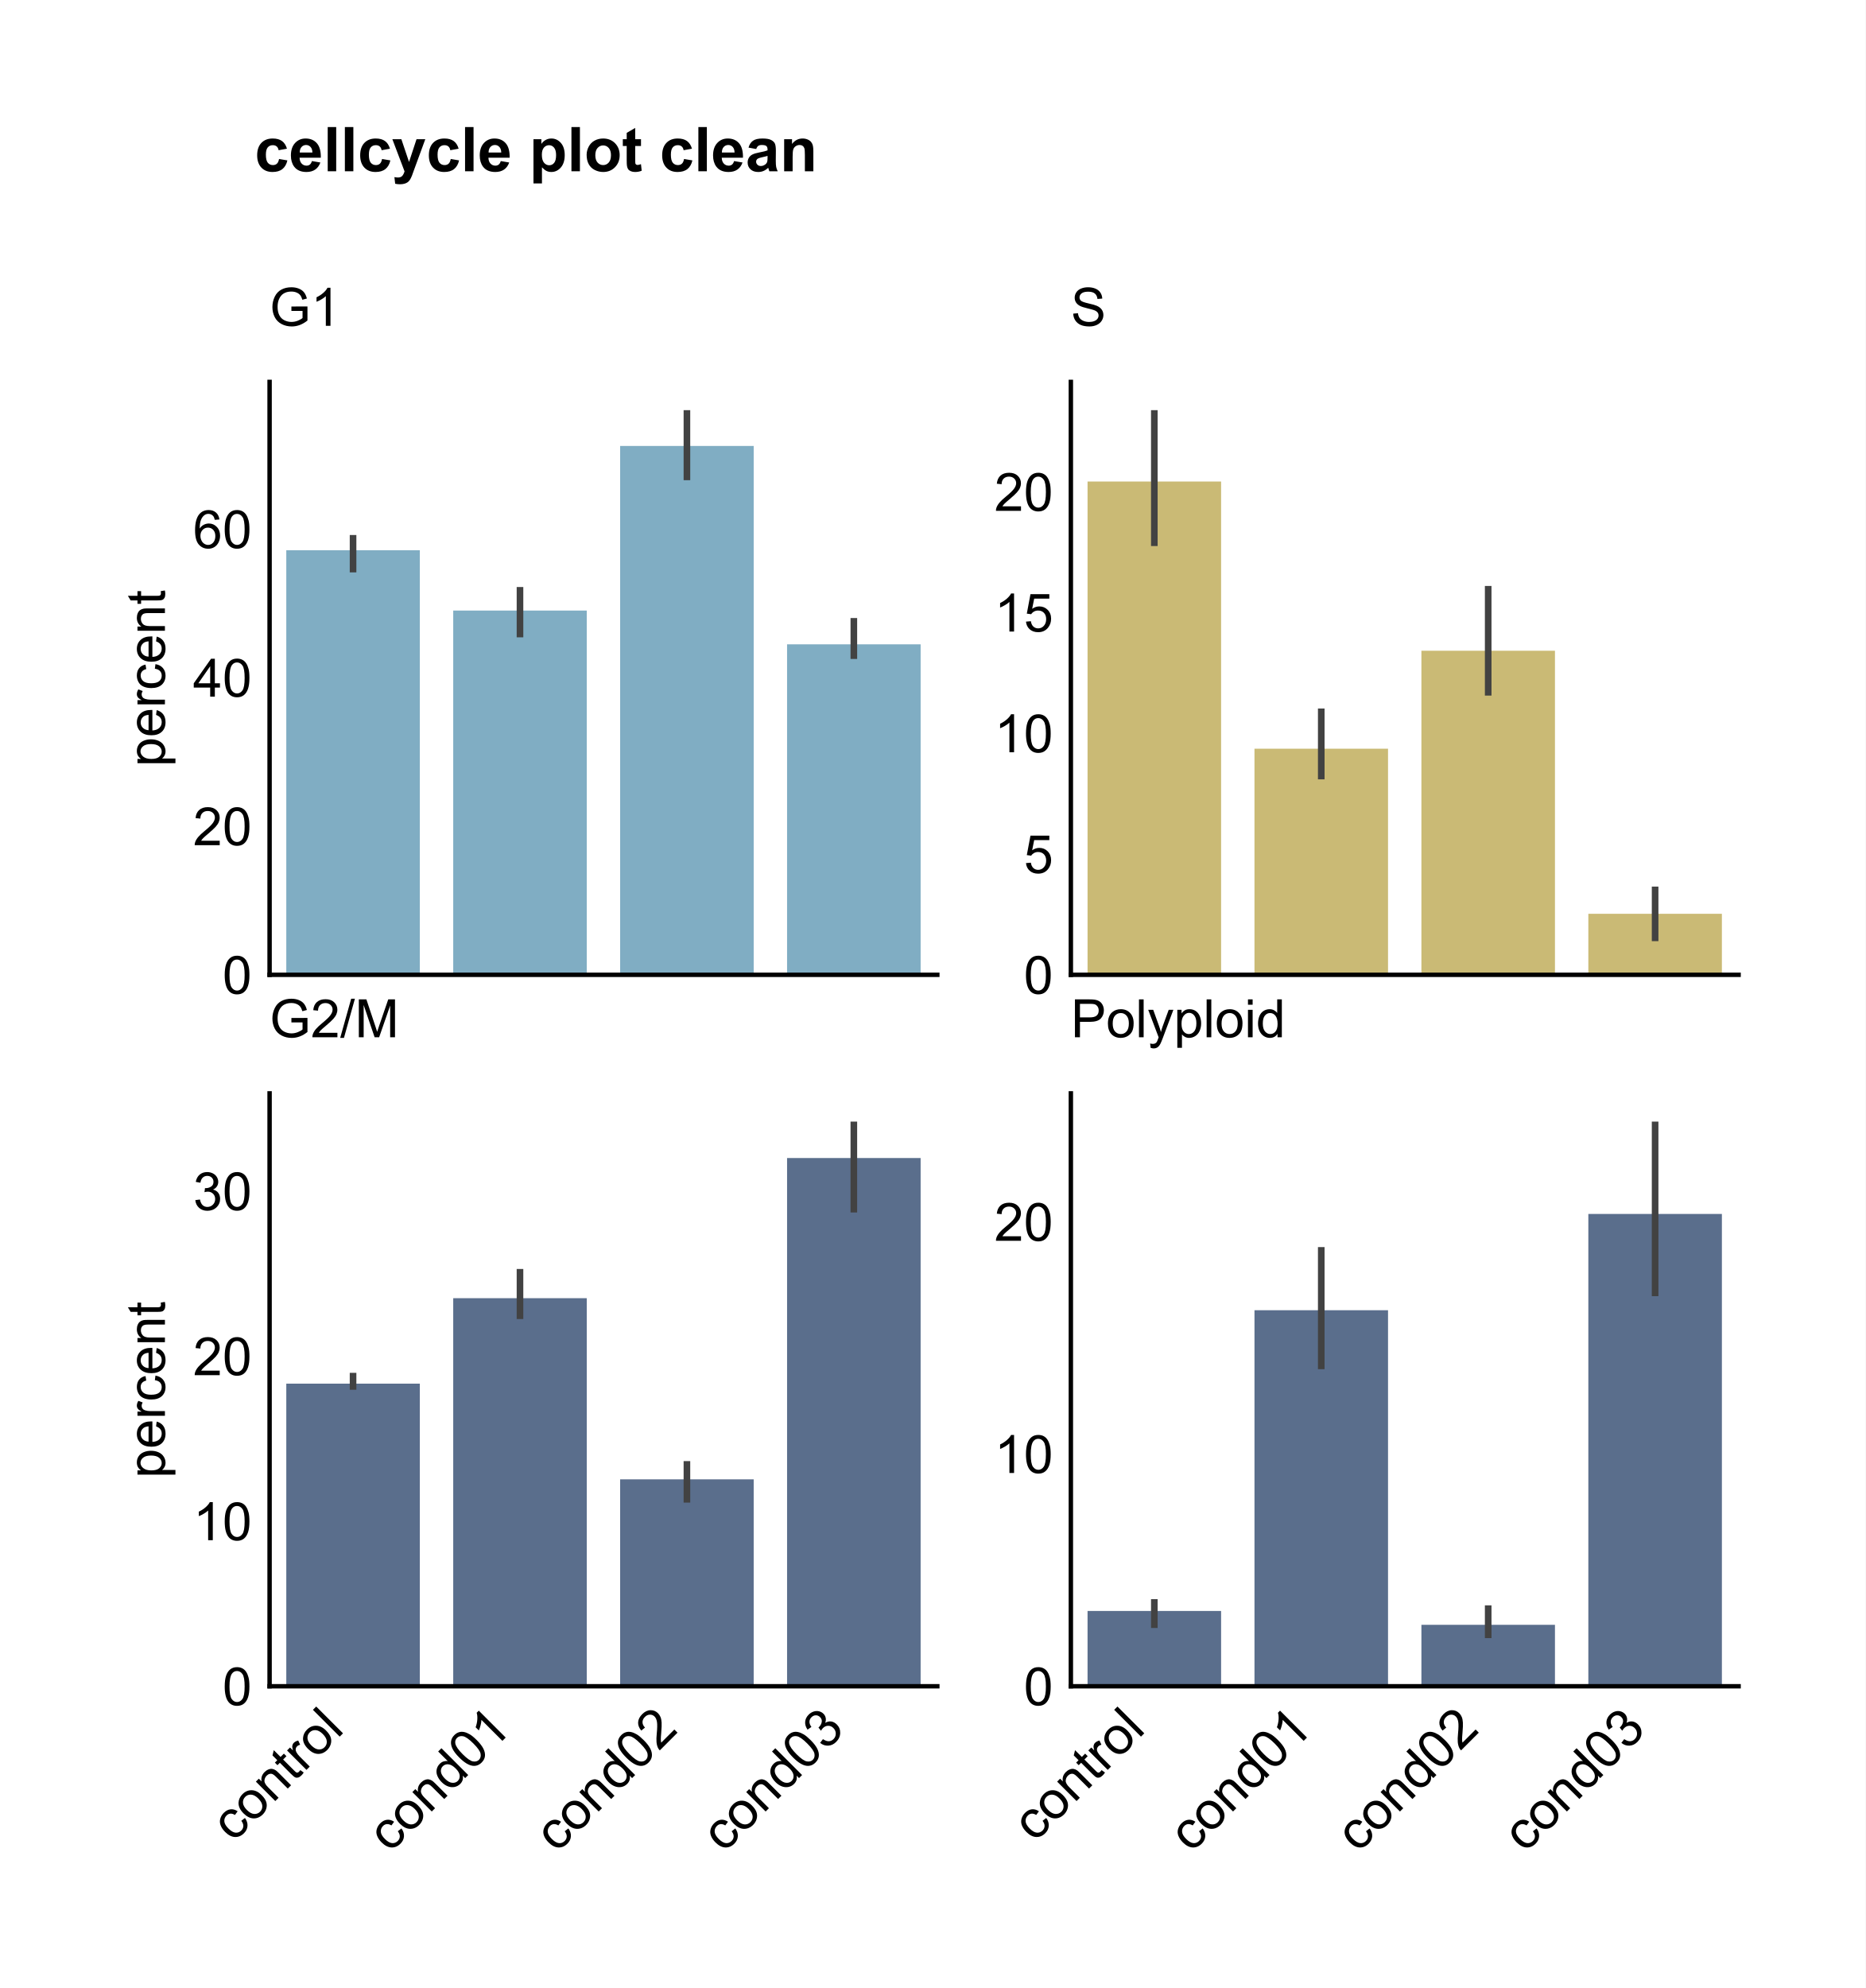
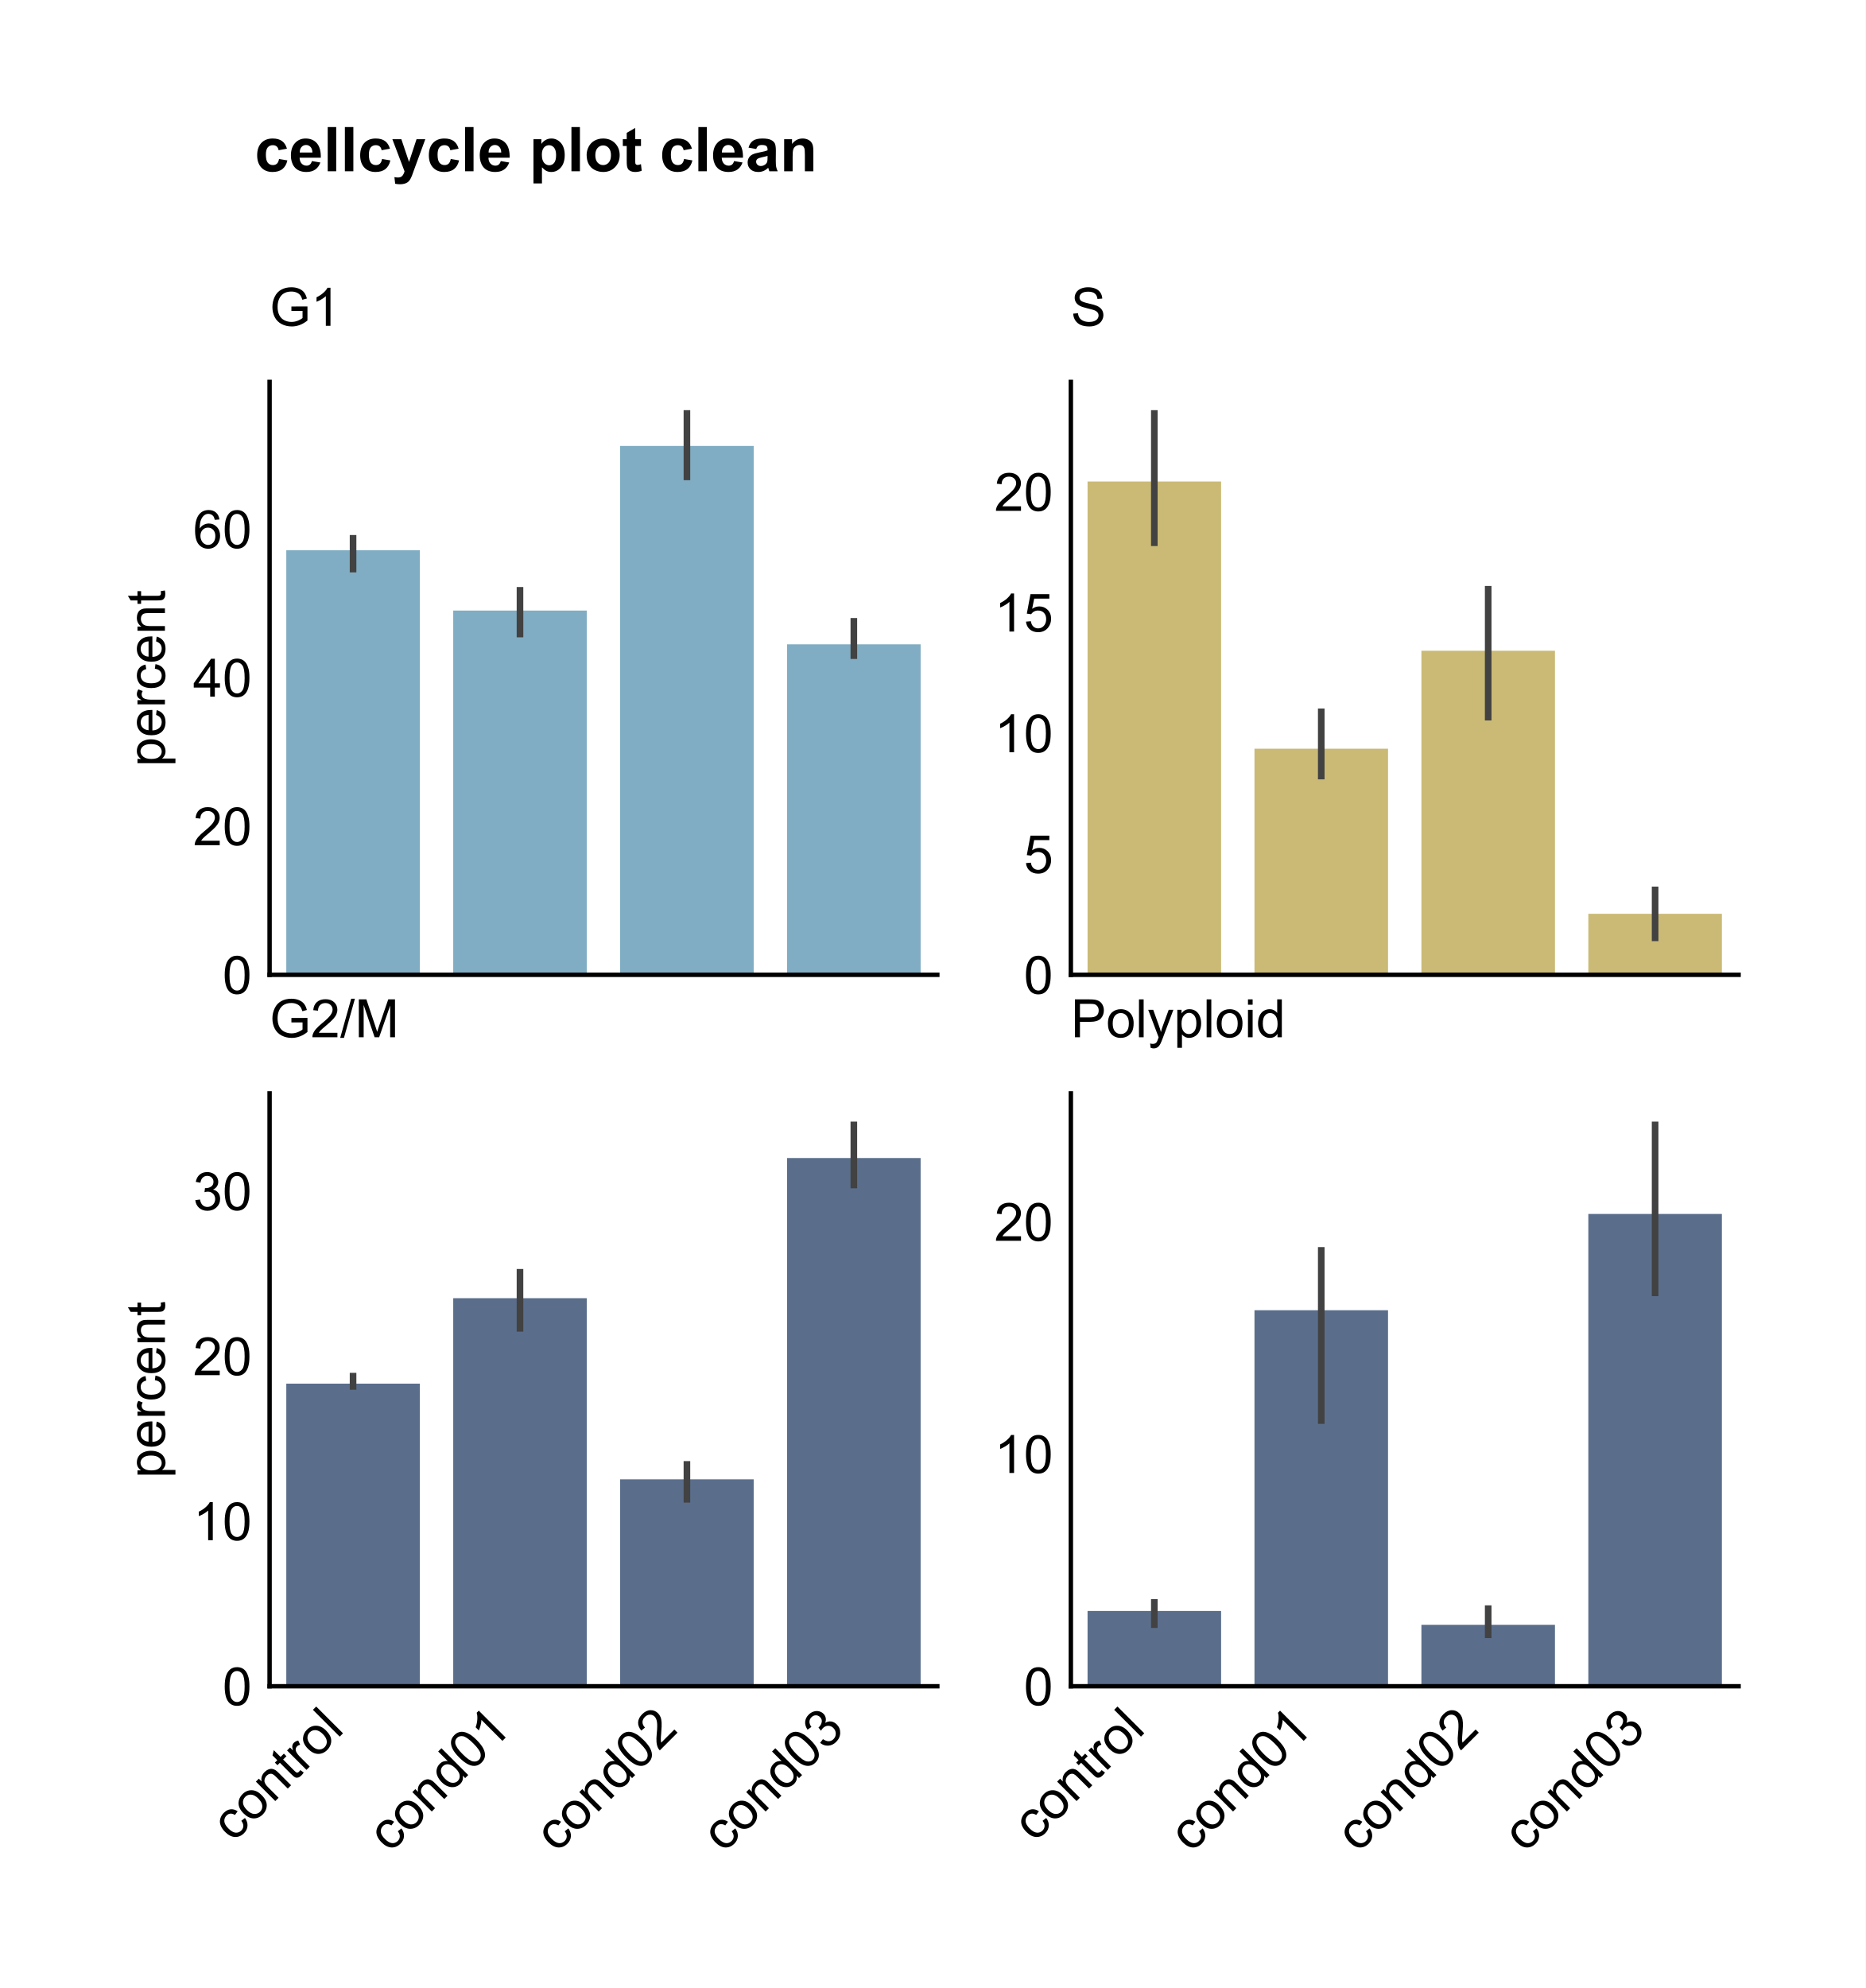
<svg xmlns="http://www.w3.org/2000/svg" xmlns:xlink="http://www.w3.org/1999/xlink" width="211.482pt" height="225.315pt" viewBox="0 0 211.482 225.315" version="1.1">
  <defs>
    <style type="text/css">*{stroke-linejoin: round; stroke-linecap: butt}</style>
  </defs>
  <g id="figure_1">
    <g id="patch_1">
      <path d="M 0 225.315 L 211.482 225.315 L 211.482 -0 L 0 -0 z " style="fill: #ffffff" />
    </g>
    <g id="axes_1">
      <g id="patch_2">
        <path d="M 30.56 110.482 L 106.252 110.482 L 106.252 43.286 L 30.56 43.286 z " style="fill: #ffffff" />
      </g>
      <g id="patch_3">
-         <path d="M 32.453 110.482 L 47.591 110.482 L 47.591 62.364 L 32.453 62.364 z " clip-path="url(#pd10a8198dc)" style="fill: #80adc3" />
+         <path d="M 32.453 110.482 L 47.591 110.482 L 47.591 62.364 L 32.453 62.364 z " clip-path="url(#p50d776d575)" style="fill: #80adc3" />
      </g>
      <g id="patch_4">
-         <path d="M 51.376 110.482 L 66.514 110.482 L 66.514 69.199 L 51.376 69.199 z " clip-path="url(#pd10a8198dc)" style="fill: #80adc3" />
+         <path d="M 51.376 110.482 L 66.514 110.482 L 66.514 69.199 L 51.376 69.199 z " clip-path="url(#p50d776d575)" style="fill: #80adc3" />
      </g>
      <g id="patch_5">
-         <path d="M 70.298 110.482 L 85.437 110.482 L 85.437 50.541 L 70.298 50.541 z " clip-path="url(#pd10a8198dc)" style="fill: #80adc3" />
+         <path d="M 70.298 110.482 L 85.437 110.482 L 85.437 50.541 L 70.298 50.541 z " clip-path="url(#p50d776d575)" style="fill: #80adc3" />
      </g>
      <g id="patch_6">
-         <path d="M 89.221 110.482 L 104.36 110.482 L 104.36 73.026 L 89.221 73.026 z " clip-path="url(#pd10a8198dc)" style="fill: #80adc3" />
+         <path d="M 89.221 110.482 L 104.36 110.482 L 104.36 73.026 L 89.221 73.026 z " clip-path="url(#p50d776d575)" style="fill: #80adc3" />
      </g>
      <g id="matplotlib.axis_1">
        <g id="xtick_1">
          <g id="line2d_1" />
        </g>
        <g id="xtick_2">
          <g id="line2d_2" />
        </g>
        <g id="xtick_3">
          <g id="line2d_3" />
        </g>
        <g id="xtick_4">
          <g id="line2d_4" />
        </g>
      </g>
      <g id="matplotlib.axis_2">
        <g id="ytick_1">
          <g id="line2d_5" />
          <g id="text_1">
            <g transform="translate(25.22375 112.6294) scale(0.06 -0.06)">
              <defs>
                <path id="ArialMT-30" d="M 266 2259 Q 266 3072 433 3567 Q 600 4063 929 4331 Q 1259 4600 1759 4600 Q 2128 4600 2406 4451 Q 2684 4303 2865 4023 Q 3047 3744 3150 3342 Q 3253 2941 3253 2259 Q 3253 1453 3087 958 Q 2922 463 2592 192 Q 2263 -78 1759 -78 Q 1097 -78 719 397 Q 266 969 266 2259 z M 844 2259 Q 844 1131 1108 757 Q 1372 384 1759 384 Q 2147 384 2411 759 Q 2675 1134 2675 2259 Q 2675 3391 2411 3762 Q 2147 4134 1753 4134 Q 1366 4134 1134 3806 Q 844 3388 844 2259 z " transform="scale(0.015625)" />
              </defs>
              <use xlink:href="#ArialMT-30" />
            </g>
          </g>
        </g>
        <g id="ytick_2">
          <g id="line2d_6" />
          <g id="text_2">
            <g transform="translate(21.88719 95.79266) scale(0.06 -0.06)">
              <defs>
                <path id="ArialMT-32" d="M 3222 541 L 3222 0 L 194 0 Q 188 203 259 391 Q 375 700 629 1000 Q 884 1300 1366 1694 Q 2113 2306 2375 2664 Q 2638 3022 2638 3341 Q 2638 3675 2398 3904 Q 2159 4134 1775 4134 Q 1369 4134 1125 3890 Q 881 3647 878 3216 L 300 3275 Q 359 3922 746 4261 Q 1134 4600 1788 4600 Q 2447 4600 2831 4234 Q 3216 3869 3216 3328 Q 3216 3053 3103 2787 Q 2991 2522 2730 2228 Q 2469 1934 1863 1422 Q 1356 997 1212 845 Q 1069 694 975 541 L 3222 541 z " transform="scale(0.015625)" />
              </defs>
              <use xlink:href="#ArialMT-32" />
              <use xlink:href="#ArialMT-30" transform="translate(55.61523 0)" />
            </g>
          </g>
        </g>
        <g id="ytick_3">
          <g id="line2d_7" />
          <g id="text_3">
            <g transform="translate(21.88719 78.95594) scale(0.06 -0.06)">
              <defs>
                <path id="ArialMT-34" d="M 2069 0 L 2069 1097 L 81 1097 L 81 1613 L 2172 4581 L 2631 4581 L 2631 1613 L 3250 1613 L 3250 1097 L 2631 1097 L 2631 0 L 2069 0 z M 2069 1613 L 2069 3678 L 634 1613 L 2069 1613 z " transform="scale(0.015625)" />
              </defs>
              <use xlink:href="#ArialMT-34" />
              <use xlink:href="#ArialMT-30" transform="translate(55.61523 0)" />
            </g>
          </g>
        </g>
        <g id="ytick_4">
          <g id="line2d_8" />
          <g id="text_4">
            <g transform="translate(21.88719 62.11923) scale(0.06 -0.06)">
              <defs>
                <path id="ArialMT-36" d="M 3184 3459 L 2625 3416 Q 2550 3747 2413 3897 Q 2184 4138 1850 4138 Q 1581 4138 1378 3988 Q 1113 3794 959 3422 Q 806 3050 800 2363 Q 1003 2672 1297 2822 Q 1591 2972 1913 2972 Q 2475 2972 2870 2558 Q 3266 2144 3266 1488 Q 3266 1056 3080 686 Q 2894 316 2569 119 Q 2244 -78 1831 -78 Q 1128 -78 684 439 Q 241 956 241 2144 Q 241 3472 731 4075 Q 1159 4600 1884 4600 Q 2425 4600 2770 4297 Q 3116 3994 3184 3459 z M 888 1484 Q 888 1194 1011 928 Q 1134 663 1356 523 Q 1578 384 1822 384 Q 2178 384 2434 671 Q 2691 959 2691 1453 Q 2691 1928 2437 2201 Q 2184 2475 1800 2475 Q 1419 2475 1153 2201 Q 888 1928 888 1484 z " transform="scale(0.015625)" />
              </defs>
              <use xlink:href="#ArialMT-36" />
              <use xlink:href="#ArialMT-30" transform="translate(55.61523 0)" />
            </g>
          </g>
        </g>
        <g id="text_5">
          <g transform="translate(18.69469 86.88969) rotate(-90) scale(0.06 -0.06)">
            <defs>
              <path id="ArialMT-70" d="M 422 -1272 L 422 3319 L 934 3319 L 934 2888 Q 1116 3141 1344 3267 Q 1572 3394 1897 3394 Q 2322 3394 2647 3175 Q 2972 2956 3137 2557 Q 3303 2159 3303 1684 Q 3303 1175 3120 767 Q 2938 359 2589 142 Q 2241 -75 1856 -75 Q 1575 -75 1351 44 Q 1128 163 984 344 L 984 -1272 L 422 -1272 z M 931 1641 Q 931 1000 1190 694 Q 1450 388 1819 388 Q 2194 388 2461 705 Q 2728 1022 2728 1688 Q 2728 2322 2467 2637 Q 2206 2953 1844 2953 Q 1484 2953 1207 2617 Q 931 2281 931 1641 z " transform="scale(0.015625)" />
              <path id="ArialMT-65" d="M 2694 1069 L 3275 997 Q 3138 488 2766 206 Q 2394 -75 1816 -75 Q 1088 -75 661 373 Q 234 822 234 1631 Q 234 2469 665 2931 Q 1097 3394 1784 3394 Q 2450 3394 2872 2941 Q 3294 2488 3294 1666 Q 3294 1616 3291 1516 L 816 1516 Q 847 969 1125 678 Q 1403 388 1819 388 Q 2128 388 2347 550 Q 2566 713 2694 1069 z M 847 1978 L 2700 1978 Q 2663 2397 2488 2606 Q 2219 2931 1791 2931 Q 1403 2931 1139 2672 Q 875 2413 847 1978 z " transform="scale(0.015625)" />
              <path id="ArialMT-72" d="M 416 0 L 416 3319 L 922 3319 L 922 2816 Q 1116 3169 1280 3281 Q 1444 3394 1641 3394 Q 1925 3394 2219 3213 L 2025 2691 Q 1819 2813 1613 2813 Q 1428 2813 1281 2702 Q 1134 2591 1072 2394 Q 978 2094 978 1738 L 978 0 L 416 0 z " transform="scale(0.015625)" />
              <path id="ArialMT-63" d="M 2588 1216 L 3141 1144 Q 3050 572 2676 248 Q 2303 -75 1759 -75 Q 1078 -75 664 370 Q 250 816 250 1647 Q 250 2184 428 2587 Q 606 2991 970 3192 Q 1334 3394 1763 3394 Q 2303 3394 2647 3120 Q 2991 2847 3088 2344 L 2541 2259 Q 2463 2594 2264 2762 Q 2066 2931 1784 2931 Q 1359 2931 1093 2626 Q 828 2322 828 1663 Q 828 994 1084 691 Q 1341 388 1753 388 Q 2084 388 2306 591 Q 2528 794 2588 1216 z " transform="scale(0.015625)" />
              <path id="ArialMT-6e" d="M 422 0 L 422 3319 L 928 3319 L 928 2847 Q 1294 3394 1984 3394 Q 2284 3394 2536 3286 Q 2788 3178 2913 3003 Q 3038 2828 3088 2588 Q 3119 2431 3119 2041 L 3119 0 L 2556 0 L 2556 2019 Q 2556 2363 2490 2533 Q 2425 2703 2258 2804 Q 2091 2906 1866 2906 Q 1506 2906 1245 2678 Q 984 2450 984 1813 L 984 0 L 422 0 z " transform="scale(0.015625)" />
              <path id="ArialMT-74" d="M 1650 503 L 1731 6 Q 1494 -44 1306 -44 Q 1000 -44 831 53 Q 663 150 594 308 Q 525 466 525 972 L 525 2881 L 113 2881 L 113 3319 L 525 3319 L 525 4141 L 1084 4478 L 1084 3319 L 1650 3319 L 1650 2881 L 1084 2881 L 1084 941 Q 1084 700 1114 631 Q 1144 563 1211 522 Q 1278 481 1403 481 Q 1497 481 1650 503 z " transform="scale(0.015625)" />
            </defs>
            <use xlink:href="#ArialMT-70" />
            <use xlink:href="#ArialMT-65" transform="translate(55.61523 0)" />
            <use xlink:href="#ArialMT-72" transform="translate(111.2305 0)" />
            <use xlink:href="#ArialMT-63" transform="translate(144.5312 0)" />
            <use xlink:href="#ArialMT-65" transform="translate(194.5312 0)" />
            <use xlink:href="#ArialMT-6e" transform="translate(250.1465 0)" />
            <use xlink:href="#ArialMT-74" transform="translate(305.7617 0)" />
          </g>
        </g>
      </g>
      <g id="line2d_9">
-         <path d="M 40.022 64.872 L 40.022 60.635 " clip-path="url(#pd10a8198dc)" style="fill: none; stroke: #424242; stroke-width: 0.75" />
+         <path d="M 40.022 64.872 L 40.022 60.635 " clip-path="url(#p50d776d575)" style="fill: none; stroke: #424242; stroke-width: 0.75" />
      </g>
      <g id="line2d_10">
-         <path d="M 58.945 72.235 L 58.945 66.529 " clip-path="url(#pd10a8198dc)" style="fill: none; stroke: #424242; stroke-width: 0.75" />
+         <path d="M 58.945 72.235 L 58.945 66.529 " clip-path="url(#p50d776d575)" style="fill: none; stroke: #424242; stroke-width: 0.75" />
      </g>
      <g id="line2d_11">
-         <path d="M 77.868 54.427 L 77.868 46.486 " clip-path="url(#pd10a8198dc)" style="fill: none; stroke: #424242; stroke-width: 0.75" />
+         <path d="M 77.868 54.427 L 77.868 46.486 " clip-path="url(#p50d776d575)" style="fill: none; stroke: #424242; stroke-width: 0.75" />
      </g>
      <g id="line2d_12">
-         <path d="M 96.79 74.685 L 96.79 70.048 " clip-path="url(#pd10a8198dc)" style="fill: none; stroke: #424242; stroke-width: 0.75" />
+         <path d="M 96.79 74.685 L 96.79 70.048 " clip-path="url(#p50d776d575)" style="fill: none; stroke: #424242; stroke-width: 0.75" />
      </g>
      <g id="patch_7">
        <path d="M 30.56 110.482 L 30.56 43.286 " style="fill: none; stroke: #000000; stroke-width: 0.5; stroke-linejoin: miter; stroke-linecap: square" />
      </g>
      <g id="patch_8">
        <path d="M 30.56 110.482 L 106.252 110.482 " style="fill: none; stroke: #000000; stroke-width: 0.5; stroke-linejoin: miter; stroke-linecap: square" />
      </g>
      <g id="text_6">
        <g transform="translate(30.56031 36.92662) scale(0.06 -0.06)">
          <defs>
            <path id="ArialMT-47" d="M 2638 1797 L 2638 2334 L 4578 2338 L 4578 638 Q 4131 281 3656 101 Q 3181 -78 2681 -78 Q 2006 -78 1454 211 Q 903 500 622 1047 Q 341 1594 341 2269 Q 341 2938 620 3517 Q 900 4097 1425 4378 Q 1950 4659 2634 4659 Q 3131 4659 3532 4498 Q 3934 4338 4162 4050 Q 4391 3763 4509 3300 L 3963 3150 Q 3859 3500 3706 3700 Q 3553 3900 3268 4020 Q 2984 4141 2638 4141 Q 2222 4141 1919 4014 Q 1616 3888 1430 3681 Q 1244 3475 1141 3228 Q 966 2803 966 2306 Q 966 1694 1177 1281 Q 1388 869 1791 669 Q 2194 469 2647 469 Q 3041 469 3416 620 Q 3791 772 3984 944 L 3984 1797 L 2638 1797 z " transform="scale(0.015625)" />
            <path id="ArialMT-31" d="M 2384 0 L 1822 0 L 1822 3584 Q 1619 3391 1289 3197 Q 959 3003 697 2906 L 697 3450 Q 1169 3672 1522 3987 Q 1875 4303 2022 4600 L 2384 4600 L 2384 0 z " transform="scale(0.015625)" />
          </defs>
          <use xlink:href="#ArialMT-47" />
          <use xlink:href="#ArialMT-31" transform="translate(77.7832 0)" />
        </g>
      </g>
    </g>
    <g id="axes_2">
      <g id="patch_9">
        <path d="M 121.39 110.482 L 197.082 110.482 L 197.082 43.286 L 121.39 43.286 z " style="fill: #ffffff" />
      </g>
      <g id="patch_10">
-         <path d="M 123.283 110.482 L 138.421 110.482 L 138.421 54.574 L 123.283 54.574 z " clip-path="url(#p4eab8e1c5d)" style="fill: #caba75" />
+         <path d="M 123.283 110.482 L 138.421 110.482 L 138.421 54.574 L 123.283 54.574 z " clip-path="url(#pe58738bcad)" style="fill: #caba75" />
      </g>
      <g id="patch_11">
-         <path d="M 142.205 110.482 L 157.344 110.482 L 157.344 84.859 L 142.205 84.859 z " clip-path="url(#p4eab8e1c5d)" style="fill: #caba75" />
+         <path d="M 142.205 110.482 L 157.344 110.482 L 157.344 84.859 L 142.205 84.859 z " clip-path="url(#pe58738bcad)" style="fill: #caba75" />
      </g>
      <g id="patch_12">
-         <path d="M 161.128 110.482 L 176.267 110.482 L 176.267 73.754 L 161.128 73.754 z " clip-path="url(#p4eab8e1c5d)" style="fill: #caba75" />
+         <path d="M 161.128 110.482 L 176.267 110.482 L 176.267 73.754 L 161.128 73.754 z " clip-path="url(#pe58738bcad)" style="fill: #caba75" />
      </g>
      <g id="patch_13">
-         <path d="M 180.051 110.482 L 195.19 110.482 L 195.19 103.564 L 180.051 103.564 z " clip-path="url(#p4eab8e1c5d)" style="fill: #caba75" />
+         <path d="M 180.051 110.482 L 195.19 110.482 L 195.19 103.564 L 180.051 103.564 z " clip-path="url(#pe58738bcad)" style="fill: #caba75" />
      </g>
      <g id="matplotlib.axis_3">
        <g id="xtick_5">
          <g id="line2d_13" />
        </g>
        <g id="xtick_6">
          <g id="line2d_14" />
        </g>
        <g id="xtick_7">
          <g id="line2d_15" />
        </g>
        <g id="xtick_8">
          <g id="line2d_16" />
        </g>
      </g>
      <g id="matplotlib.axis_4">
        <g id="ytick_5">
          <g id="line2d_17" />
          <g id="text_7">
            <g transform="translate(116.0537 112.6294) scale(0.06 -0.06)">
              <use xlink:href="#ArialMT-30" />
            </g>
          </g>
        </g>
        <g id="ytick_6">
          <g id="line2d_18" />
          <g id="text_8">
            <g transform="translate(116.0537 98.94568) scale(0.06 -0.06)">
              <defs>
                <path id="ArialMT-35" d="M 266 1200 L 856 1250 Q 922 819 1161 601 Q 1400 384 1738 384 Q 2144 384 2425 690 Q 2706 997 2706 1503 Q 2706 1984 2436 2262 Q 2166 2541 1728 2541 Q 1456 2541 1237 2417 Q 1019 2294 894 2097 L 366 2166 L 809 4519 L 3088 4519 L 3088 3981 L 1259 3981 L 1013 2750 Q 1425 3038 1878 3038 Q 2478 3038 2890 2622 Q 3303 2206 3303 1553 Q 3303 931 2941 478 Q 2500 -78 1738 -78 Q 1113 -78 717 272 Q 322 622 266 1200 z " transform="scale(0.015625)" />
              </defs>
              <use xlink:href="#ArialMT-35" />
            </g>
          </g>
        </g>
        <g id="ytick_7">
          <g id="line2d_19" />
          <g id="text_9">
            <g transform="translate(112.7172 85.26198) scale(0.06 -0.06)">
              <use xlink:href="#ArialMT-31" />
              <use xlink:href="#ArialMT-30" transform="translate(55.61523 0)" />
            </g>
          </g>
        </g>
        <g id="ytick_8">
          <g id="line2d_20" />
          <g id="text_10">
            <g transform="translate(112.7172 71.57828) scale(0.06 -0.06)">
              <use xlink:href="#ArialMT-31" />
              <use xlink:href="#ArialMT-35" transform="translate(55.61523 0)" />
            </g>
          </g>
        </g>
        <g id="ytick_9">
          <g id="line2d_21" />
          <g id="text_11">
            <g transform="translate(112.7172 57.89458) scale(0.06 -0.06)">
              <use xlink:href="#ArialMT-32" />
              <use xlink:href="#ArialMT-30" transform="translate(55.61523 0)" />
            </g>
          </g>
        </g>
      </g>
      <g id="line2d_22">
-         <path d="M 130.852 61.884 L 130.852 46.486 " clip-path="url(#p4eab8e1c5d)" style="fill: none; stroke: #424242; stroke-width: 0.75" />
+         <path d="M 130.852 61.884 L 130.852 46.486 " clip-path="url(#pe58738bcad)" style="fill: none; stroke: #424242; stroke-width: 0.75" />
      </g>
      <g id="line2d_23">
-         <path d="M 149.775 88.33 L 149.775 80.302 " clip-path="url(#p4eab8e1c5d)" style="fill: none; stroke: #424242; stroke-width: 0.75" />
+         <path d="M 149.775 88.33 L 149.775 80.302 " clip-path="url(#pe58738bcad)" style="fill: none; stroke: #424242; stroke-width: 0.75" />
      </g>
      <g id="line2d_24">
-         <path d="M 168.698 78.835 L 168.698 66.413 " clip-path="url(#p4eab8e1c5d)" style="fill: none; stroke: #424242; stroke-width: 0.75" />
+         <path d="M 168.698 81.654 L 168.698 66.413 " clip-path="url(#pe58738bcad)" style="fill: none; stroke: #424242; stroke-width: 0.75" />
      </g>
      <g id="line2d_25">
-         <path d="M 187.62 106.665 L 187.62 100.485 " clip-path="url(#p4eab8e1c5d)" style="fill: none; stroke: #424242; stroke-width: 0.75" />
+         <path d="M 187.62 106.665 L 187.62 100.485 " clip-path="url(#pe58738bcad)" style="fill: none; stroke: #424242; stroke-width: 0.75" />
      </g>
      <g id="patch_14">
        <path d="M 121.39 110.482 L 121.39 43.286 " style="fill: none; stroke: #000000; stroke-width: 0.5; stroke-linejoin: miter; stroke-linecap: square" />
      </g>
      <g id="patch_15">
        <path d="M 121.39 110.482 L 197.082 110.482 " style="fill: none; stroke: #000000; stroke-width: 0.5; stroke-linejoin: miter; stroke-linecap: square" />
      </g>
      <g id="text_12">
        <g transform="translate(121.3903 36.92662) scale(0.06 -0.06)">
          <defs>
            <path id="ArialMT-53" d="M 288 1472 L 859 1522 Q 900 1178 1048 958 Q 1197 738 1509 602 Q 1822 466 2213 466 Q 2559 466 2825 569 Q 3091 672 3220 851 Q 3350 1031 3350 1244 Q 3350 1459 3225 1620 Q 3100 1781 2813 1891 Q 2628 1963 1997 2114 Q 1366 2266 1113 2400 Q 784 2572 623 2826 Q 463 3081 463 3397 Q 463 3744 659 4045 Q 856 4347 1234 4503 Q 1613 4659 2075 4659 Q 2584 4659 2973 4495 Q 3363 4331 3572 4012 Q 3781 3694 3797 3291 L 3216 3247 Q 3169 3681 2898 3903 Q 2628 4125 2100 4125 Q 1550 4125 1298 3923 Q 1047 3722 1047 3438 Q 1047 3191 1225 3031 Q 1400 2872 2139 2705 Q 2878 2538 3153 2413 Q 3553 2228 3743 1945 Q 3934 1663 3934 1294 Q 3934 928 3725 604 Q 3516 281 3123 101 Q 2731 -78 2241 -78 Q 1619 -78 1198 103 Q 778 284 539 648 Q 300 1013 288 1472 z " transform="scale(0.015625)" />
          </defs>
          <use xlink:href="#ArialMT-53" />
        </g>
      </g>
    </g>
    <g id="axes_3">
      <g id="patch_16">
        <path d="M 30.56 191.117 L 106.252 191.117 L 106.252 123.921 L 30.56 123.921 z " style="fill: #ffffff" />
      </g>
      <g id="patch_17">
-         <path d="M 32.453 191.117 L 47.591 191.117 L 47.591 156.821 L 32.453 156.821 z " clip-path="url(#p661efb949e)" style="fill: #5a6e8c" />
+         <path d="M 32.453 191.117 L 47.591 191.117 L 47.591 156.821 L 32.453 156.821 z " clip-path="url(#p35a7ca8577)" style="fill: #5a6e8c" />
      </g>
      <g id="patch_18">
-         <path d="M 51.376 191.117 L 66.514 191.117 L 66.514 147.132 L 51.376 147.132 z " clip-path="url(#p661efb949e)" style="fill: #5a6e8c" />
+         <path d="M 51.376 191.117 L 66.514 191.117 L 66.514 147.132 L 51.376 147.132 z " clip-path="url(#p35a7ca8577)" style="fill: #5a6e8c" />
      </g>
      <g id="patch_19">
-         <path d="M 70.298 191.117 L 85.437 191.117 L 85.437 167.662 L 70.298 167.662 z " clip-path="url(#p661efb949e)" style="fill: #5a6e8c" />
+         <path d="M 70.298 191.117 L 85.437 191.117 L 85.437 167.662 L 70.298 167.662 z " clip-path="url(#p35a7ca8577)" style="fill: #5a6e8c" />
      </g>
      <g id="patch_20">
-         <path d="M 89.221 191.117 L 104.36 191.117 L 104.36 131.246 L 89.221 131.246 z " clip-path="url(#p661efb949e)" style="fill: #5a6e8c" />
+         <path d="M 89.221 191.117 L 104.36 191.117 L 104.36 131.246 L 89.221 131.246 z " clip-path="url(#p35a7ca8577)" style="fill: #5a6e8c" />
      </g>
      <g id="matplotlib.axis_5">
        <g id="xtick_9">
          <g id="line2d_26" />
          <g id="text_13">
            <g transform="translate(26.44532 208.8868) rotate(-45) scale(0.06 -0.06)">
              <defs>
                <path id="ArialMT-6f" d="M 213 1659 Q 213 2581 725 3025 Q 1153 3394 1769 3394 Q 2453 3394 2887 2945 Q 3322 2497 3322 1706 Q 3322 1066 3130 698 Q 2938 331 2570 128 Q 2203 -75 1769 -75 Q 1072 -75 642 372 Q 213 819 213 1659 z M 791 1659 Q 791 1022 1069 705 Q 1347 388 1769 388 Q 2188 388 2466 706 Q 2744 1025 2744 1678 Q 2744 2294 2464 2611 Q 2184 2928 1769 2928 Q 1347 2928 1069 2612 Q 791 2297 791 1659 z " transform="scale(0.015625)" />
                <path id="ArialMT-6c" d="M 409 0 L 409 4581 L 972 4581 L 972 0 L 409 0 z " transform="scale(0.015625)" />
              </defs>
              <use xlink:href="#ArialMT-63" />
              <use xlink:href="#ArialMT-6f" transform="translate(50 0)" />
              <use xlink:href="#ArialMT-6e" transform="translate(105.6152 0)" />
              <use xlink:href="#ArialMT-74" transform="translate(161.2305 0)" />
              <use xlink:href="#ArialMT-72" transform="translate(189.0137 0)" />
              <use xlink:href="#ArialMT-6f" transform="translate(222.3145 0)" />
              <use xlink:href="#ArialMT-6c" transform="translate(277.9297 0)" />
            </g>
          </g>
        </g>
        <g id="xtick_10">
          <g id="line2d_27" />
          <g id="text_14">
            <g transform="translate(44.1836 210.0715) rotate(-45) scale(0.06 -0.06)">
              <defs>
                <path id="ArialMT-64" d="M 2575 0 L 2575 419 Q 2259 -75 1647 -75 Q 1250 -75 917 144 Q 584 363 401 755 Q 219 1147 219 1656 Q 219 2153 384 2558 Q 550 2963 881 3178 Q 1213 3394 1622 3394 Q 1922 3394 2156 3267 Q 2391 3141 2538 2938 L 2538 4581 L 3097 4581 L 3097 0 L 2575 0 z M 797 1656 Q 797 1019 1065 703 Q 1334 388 1700 388 Q 2069 388 2326 689 Q 2584 991 2584 1609 Q 2584 2291 2321 2609 Q 2059 2928 1675 2928 Q 1300 2928 1048 2622 Q 797 2316 797 1656 z " transform="scale(0.015625)" />
              </defs>
              <use xlink:href="#ArialMT-63" />
              <use xlink:href="#ArialMT-6f" transform="translate(50 0)" />
              <use xlink:href="#ArialMT-6e" transform="translate(105.6152 0)" />
              <use xlink:href="#ArialMT-64" transform="translate(161.2305 0)" />
              <use xlink:href="#ArialMT-30" transform="translate(216.8457 0)" />
              <use xlink:href="#ArialMT-31" transform="translate(272.4609 0)" />
            </g>
          </g>
        </g>
        <g id="xtick_11">
          <g id="line2d_28" />
          <g id="text_15">
            <g transform="translate(63.10651 210.0715) rotate(-45) scale(0.06 -0.06)">
              <use xlink:href="#ArialMT-63" />
              <use xlink:href="#ArialMT-6f" transform="translate(50 0)" />
              <use xlink:href="#ArialMT-6e" transform="translate(105.6152 0)" />
              <use xlink:href="#ArialMT-64" transform="translate(161.2305 0)" />
              <use xlink:href="#ArialMT-30" transform="translate(216.8457 0)" />
              <use xlink:href="#ArialMT-32" transform="translate(272.4609 0)" />
            </g>
          </g>
        </g>
        <g id="xtick_12">
          <g id="line2d_29" />
          <g id="text_16">
            <g transform="translate(82.02942 210.0715) rotate(-45) scale(0.06 -0.06)">
              <defs>
                <path id="ArialMT-33" d="M 269 1209 L 831 1284 Q 928 806 1161 595 Q 1394 384 1728 384 Q 2125 384 2398 659 Q 2672 934 2672 1341 Q 2672 1728 2419 1979 Q 2166 2231 1775 2231 Q 1616 2231 1378 2169 L 1441 2663 Q 1497 2656 1531 2656 Q 1891 2656 2178 2843 Q 2466 3031 2466 3422 Q 2466 3731 2256 3934 Q 2047 4138 1716 4138 Q 1388 4138 1169 3931 Q 950 3725 888 3313 L 325 3413 Q 428 3978 793 4289 Q 1159 4600 1703 4600 Q 2078 4600 2393 4439 Q 2709 4278 2876 4000 Q 3044 3722 3044 3409 Q 3044 3113 2884 2869 Q 2725 2625 2413 2481 Q 2819 2388 3044 2092 Q 3269 1797 3269 1353 Q 3269 753 2831 336 Q 2394 -81 1725 -81 Q 1122 -81 723 278 Q 325 638 269 1209 z " transform="scale(0.015625)" />
              </defs>
              <use xlink:href="#ArialMT-63" />
              <use xlink:href="#ArialMT-6f" transform="translate(50 0)" />
              <use xlink:href="#ArialMT-6e" transform="translate(105.6152 0)" />
              <use xlink:href="#ArialMT-64" transform="translate(161.2305 0)" />
              <use xlink:href="#ArialMT-30" transform="translate(216.8457 0)" />
              <use xlink:href="#ArialMT-33" transform="translate(272.4609 0)" />
            </g>
          </g>
        </g>
      </g>
      <g id="matplotlib.axis_6">
        <g id="ytick_10">
          <g id="line2d_30" />
          <g id="text_17">
            <g transform="translate(25.22375 193.2641) scale(0.06 -0.06)">
              <use xlink:href="#ArialMT-30" />
            </g>
          </g>
        </g>
        <g id="ytick_11">
          <g id="line2d_31" />
          <g id="text_18">
            <g transform="translate(21.88719 174.56) scale(0.06 -0.06)">
              <use xlink:href="#ArialMT-31" />
              <use xlink:href="#ArialMT-30" transform="translate(55.61523 0)" />
            </g>
          </g>
        </g>
        <g id="ytick_12">
          <g id="line2d_32" />
          <g id="text_19">
            <g transform="translate(21.88719 155.8559) scale(0.06 -0.06)">
              <use xlink:href="#ArialMT-32" />
              <use xlink:href="#ArialMT-30" transform="translate(55.61523 0)" />
            </g>
          </g>
        </g>
        <g id="ytick_13">
          <g id="line2d_33" />
          <g id="text_20">
            <g transform="translate(21.88719 137.1517) scale(0.06 -0.06)">
              <use xlink:href="#ArialMT-33" />
              <use xlink:href="#ArialMT-30" transform="translate(55.61523 0)" />
            </g>
          </g>
        </g>
        <g id="text_21">
          <g transform="translate(18.69469 167.5245) rotate(-90) scale(0.06 -0.06)">
            <use xlink:href="#ArialMT-70" />
            <use xlink:href="#ArialMT-65" transform="translate(55.61523 0)" />
            <use xlink:href="#ArialMT-72" transform="translate(111.2305 0)" />
            <use xlink:href="#ArialMT-63" transform="translate(144.5312 0)" />
            <use xlink:href="#ArialMT-65" transform="translate(194.5312 0)" />
            <use xlink:href="#ArialMT-6e" transform="translate(250.1465 0)" />
            <use xlink:href="#ArialMT-74" transform="translate(305.7617 0)" />
          </g>
        </g>
      </g>
      <g id="line2d_34">
-         <path d="M 40.022 157.513 L 40.022 155.593 " clip-path="url(#p661efb949e)" style="fill: none; stroke: #424242; stroke-width: 0.75" />
+         <path d="M 40.022 157.513 L 40.022 155.593 " clip-path="url(#p35a7ca8577)" style="fill: none; stroke: #424242; stroke-width: 0.75" />
      </g>
      <g id="line2d_35">
-         <path d="M 58.945 149.498 L 58.945 143.826 " clip-path="url(#p661efb949e)" style="fill: none; stroke: #424242; stroke-width: 0.75" />
+         <path d="M 58.945 150.925 L 58.945 143.826 " clip-path="url(#p35a7ca8577)" style="fill: none; stroke: #424242; stroke-width: 0.75" />
      </g>
      <g id="line2d_36">
-         <path d="M 77.868 170.304 L 77.868 165.597 " clip-path="url(#p661efb949e)" style="fill: none; stroke: #424242; stroke-width: 0.75" />
+         <path d="M 77.868 170.304 L 77.868 165.597 " clip-path="url(#p35a7ca8577)" style="fill: none; stroke: #424242; stroke-width: 0.75" />
      </g>
      <g id="line2d_37">
-         <path d="M 96.79 137.417 L 96.79 127.121 " clip-path="url(#p661efb949e)" style="fill: none; stroke: #424242; stroke-width: 0.75" />
+         <path d="M 96.79 134.678 L 96.79 127.121 " clip-path="url(#p35a7ca8577)" style="fill: none; stroke: #424242; stroke-width: 0.75" />
      </g>
      <g id="patch_21">
        <path d="M 30.56 191.117 L 30.56 123.921 " style="fill: none; stroke: #000000; stroke-width: 0.5; stroke-linejoin: miter; stroke-linecap: square" />
      </g>
      <g id="patch_22">
        <path d="M 30.56 191.117 L 106.252 191.117 " style="fill: none; stroke: #000000; stroke-width: 0.5; stroke-linejoin: miter; stroke-linecap: square" />
      </g>
      <g id="text_22">
        <g transform="translate(30.56031 117.5614) scale(0.06 -0.06)">
          <defs>
            <path id="ArialMT-2f" d="M 0 -78 L 1328 4659 L 1778 4659 L 453 -78 L 0 -78 z " transform="scale(0.015625)" />
            <path id="ArialMT-4d" d="M 475 0 L 475 4581 L 1388 4581 L 2472 1338 Q 2622 884 2691 659 Q 2769 909 2934 1394 L 4031 4581 L 4847 4581 L 4847 0 L 4263 0 L 4263 3834 L 2931 0 L 2384 0 L 1059 3900 L 1059 0 L 475 0 z " transform="scale(0.015625)" />
          </defs>
          <use xlink:href="#ArialMT-47" />
          <use xlink:href="#ArialMT-32" transform="translate(77.7832 0)" />
          <use xlink:href="#ArialMT-2f" transform="translate(133.3984 0)" />
          <use xlink:href="#ArialMT-4d" transform="translate(161.1816 0)" />
        </g>
      </g>
    </g>
    <g id="axes_4">
      <g id="patch_23">
        <path d="M 121.39 191.117 L 197.082 191.117 L 197.082 123.921 L 121.39 123.921 z " style="fill: #ffffff" />
      </g>
      <g id="patch_24">
-         <path d="M 123.283 191.117 L 138.421 191.117 L 138.421 182.584 L 123.283 182.584 z " clip-path="url(#pfc3bc17264)" style="fill: #5a6e8c" />
+         <path d="M 123.283 191.117 L 138.421 191.117 L 138.421 182.584 L 123.283 182.584 z " clip-path="url(#pd84bdc1cd9)" style="fill: #5a6e8c" />
      </g>
      <g id="patch_25">
-         <path d="M 142.205 191.117 L 157.344 191.117 L 157.344 148.499 L 142.205 148.499 z " clip-path="url(#pfc3bc17264)" style="fill: #5a6e8c" />
+         <path d="M 142.205 191.117 L 157.344 191.117 L 157.344 148.499 L 142.205 148.499 z " clip-path="url(#pd84bdc1cd9)" style="fill: #5a6e8c" />
      </g>
      <g id="patch_26">
-         <path d="M 161.128 191.117 L 176.267 191.117 L 176.267 184.154 L 161.128 184.154 z " clip-path="url(#pfc3bc17264)" style="fill: #5a6e8c" />
+         <path d="M 161.128 191.117 L 176.267 191.117 L 176.267 184.154 L 161.128 184.154 z " clip-path="url(#pd84bdc1cd9)" style="fill: #5a6e8c" />
      </g>
      <g id="patch_27">
-         <path d="M 180.051 191.117 L 195.19 191.117 L 195.19 137.585 L 180.051 137.585 z " clip-path="url(#pfc3bc17264)" style="fill: #5a6e8c" />
+         <path d="M 180.051 191.117 L 195.19 191.117 L 195.19 137.585 L 180.051 137.585 z " clip-path="url(#pd84bdc1cd9)" style="fill: #5a6e8c" />
      </g>
      <g id="matplotlib.axis_7">
        <g id="xtick_13">
          <g id="line2d_38" />
          <g id="text_23">
            <g transform="translate(117.2753 208.8868) rotate(-45) scale(0.06 -0.06)">
              <use xlink:href="#ArialMT-63" />
              <use xlink:href="#ArialMT-6f" transform="translate(50 0)" />
              <use xlink:href="#ArialMT-6e" transform="translate(105.6152 0)" />
              <use xlink:href="#ArialMT-74" transform="translate(161.2305 0)" />
              <use xlink:href="#ArialMT-72" transform="translate(189.0137 0)" />
              <use xlink:href="#ArialMT-6f" transform="translate(222.3145 0)" />
              <use xlink:href="#ArialMT-6c" transform="translate(277.9297 0)" />
            </g>
          </g>
        </g>
        <g id="xtick_14">
          <g id="line2d_39" />
          <g id="text_24">
            <g transform="translate(135.0136 210.0715) rotate(-45) scale(0.06 -0.06)">
              <use xlink:href="#ArialMT-63" />
              <use xlink:href="#ArialMT-6f" transform="translate(50 0)" />
              <use xlink:href="#ArialMT-6e" transform="translate(105.6152 0)" />
              <use xlink:href="#ArialMT-64" transform="translate(161.2305 0)" />
              <use xlink:href="#ArialMT-30" transform="translate(216.8457 0)" />
              <use xlink:href="#ArialMT-31" transform="translate(272.4609 0)" />
            </g>
          </g>
        </g>
        <g id="xtick_15">
          <g id="line2d_40" />
          <g id="text_25">
            <g transform="translate(153.9365 210.0715) rotate(-45) scale(0.06 -0.06)">
              <use xlink:href="#ArialMT-63" />
              <use xlink:href="#ArialMT-6f" transform="translate(50 0)" />
              <use xlink:href="#ArialMT-6e" transform="translate(105.6152 0)" />
              <use xlink:href="#ArialMT-64" transform="translate(161.2305 0)" />
              <use xlink:href="#ArialMT-30" transform="translate(216.8457 0)" />
              <use xlink:href="#ArialMT-32" transform="translate(272.4609 0)" />
            </g>
          </g>
        </g>
        <g id="xtick_16">
          <g id="line2d_41" />
          <g id="text_26">
            <g transform="translate(172.8594 210.0715) rotate(-45) scale(0.06 -0.06)">
              <use xlink:href="#ArialMT-63" />
              <use xlink:href="#ArialMT-6f" transform="translate(50 0)" />
              <use xlink:href="#ArialMT-6e" transform="translate(105.6152 0)" />
              <use xlink:href="#ArialMT-64" transform="translate(161.2305 0)" />
              <use xlink:href="#ArialMT-30" transform="translate(216.8457 0)" />
              <use xlink:href="#ArialMT-33" transform="translate(272.4609 0)" />
            </g>
          </g>
        </g>
      </g>
      <g id="matplotlib.axis_8">
        <g id="ytick_14">
          <g id="line2d_42" />
          <g id="text_27">
            <g transform="translate(116.0537 193.2641) scale(0.06 -0.06)">
              <use xlink:href="#ArialMT-30" />
            </g>
          </g>
        </g>
        <g id="ytick_15">
          <g id="line2d_43" />
          <g id="text_28">
            <g transform="translate(112.7172 166.9447) scale(0.06 -0.06)">
              <use xlink:href="#ArialMT-31" />
              <use xlink:href="#ArialMT-30" transform="translate(55.61523 0)" />
            </g>
          </g>
        </g>
        <g id="ytick_16">
          <g id="line2d_44" />
          <g id="text_29">
            <g transform="translate(112.7172 140.6253) scale(0.06 -0.06)">
              <use xlink:href="#ArialMT-32" />
              <use xlink:href="#ArialMT-30" transform="translate(55.61523 0)" />
            </g>
          </g>
        </g>
      </g>
      <g id="line2d_45">
-         <path d="M 130.852 184.514 L 130.852 181.243 " clip-path="url(#pfc3bc17264)" style="fill: none; stroke: #424242; stroke-width: 0.75" />
+         <path d="M 130.852 184.514 L 130.852 181.243 " clip-path="url(#pd84bdc1cd9)" style="fill: none; stroke: #424242; stroke-width: 0.75" />
      </g>
      <g id="line2d_46">
-         <path d="M 149.775 155.178 L 149.775 141.344 " clip-path="url(#pfc3bc17264)" style="fill: none; stroke: #424242; stroke-width: 0.75" />
+         <path d="M 149.775 161.382 L 149.775 141.344 " clip-path="url(#pd84bdc1cd9)" style="fill: none; stroke: #424242; stroke-width: 0.75" />
      </g>
      <g id="line2d_47">
-         <path d="M 168.698 185.658 L 168.698 181.945 " clip-path="url(#pfc3bc17264)" style="fill: none; stroke: #424242; stroke-width: 0.75" />
+         <path d="M 168.698 185.658 L 168.698 181.945 " clip-path="url(#pd84bdc1cd9)" style="fill: none; stroke: #424242; stroke-width: 0.75" />
      </g>
      <g id="line2d_48">
-         <path d="M 187.62 146.908 L 187.62 127.121 " clip-path="url(#pfc3bc17264)" style="fill: none; stroke: #424242; stroke-width: 0.75" />
+         <path d="M 187.62 146.908 L 187.62 127.121 " clip-path="url(#pd84bdc1cd9)" style="fill: none; stroke: #424242; stroke-width: 0.75" />
      </g>
      <g id="patch_28">
        <path d="M 121.39 191.117 L 121.39 123.921 " style="fill: none; stroke: #000000; stroke-width: 0.5; stroke-linejoin: miter; stroke-linecap: square" />
      </g>
      <g id="patch_29">
        <path d="M 121.39 191.117 L 197.082 191.117 " style="fill: none; stroke: #000000; stroke-width: 0.5; stroke-linejoin: miter; stroke-linecap: square" />
      </g>
      <g id="text_30">
        <g transform="translate(121.3903 117.5614) scale(0.06 -0.06)">
          <defs>
            <path id="ArialMT-50" d="M 494 0 L 494 4581 L 2222 4581 Q 2678 4581 2919 4538 Q 3256 4481 3484 4323 Q 3713 4166 3852 3881 Q 3991 3597 3991 3256 Q 3991 2672 3619 2267 Q 3247 1863 2275 1863 L 1100 1863 L 1100 0 L 494 0 z M 1100 2403 L 2284 2403 Q 2872 2403 3119 2622 Q 3366 2841 3366 3238 Q 3366 3525 3220 3729 Q 3075 3934 2838 4000 Q 2684 4041 2272 4041 L 1100 4041 L 1100 2403 z " transform="scale(0.015625)" />
            <path id="ArialMT-79" d="M 397 -1278 L 334 -750 Q 519 -800 656 -800 Q 844 -800 956 -737 Q 1069 -675 1141 -563 Q 1194 -478 1313 -144 Q 1328 -97 1363 -6 L 103 3319 L 709 3319 L 1400 1397 Q 1534 1031 1641 628 Q 1738 1016 1872 1384 L 2581 3319 L 3144 3319 L 1881 -56 Q 1678 -603 1566 -809 Q 1416 -1088 1222 -1217 Q 1028 -1347 759 -1347 Q 597 -1347 397 -1278 z " transform="scale(0.015625)" />
            <path id="ArialMT-69" d="M 425 3934 L 425 4581 L 988 4581 L 988 3934 L 425 3934 z M 425 0 L 425 3319 L 988 3319 L 988 0 L 425 0 z " transform="scale(0.015625)" />
          </defs>
          <use xlink:href="#ArialMT-50" />
          <use xlink:href="#ArialMT-6f" transform="translate(66.69922 0)" />
          <use xlink:href="#ArialMT-6c" transform="translate(122.3145 0)" />
          <use xlink:href="#ArialMT-79" transform="translate(144.5312 0)" />
          <use xlink:href="#ArialMT-70" transform="translate(194.5312 0)" />
          <use xlink:href="#ArialMT-6c" transform="translate(250.1465 0)" />
          <use xlink:href="#ArialMT-6f" transform="translate(272.3633 0)" />
          <use xlink:href="#ArialMT-69" transform="translate(327.9785 0)" />
          <use xlink:href="#ArialMT-64" transform="translate(350.1953 0)" />
        </g>
      </g>
    </g>
    <g id="text_31">
      <g transform="translate(28.86111 19.41047) scale(0.07 -0.07)">
        <defs>
          <path id="Arial-BoldMT-63" d="M 3353 2338 L 2488 2181 Q 2444 2441 2289 2572 Q 2134 2703 1888 2703 Q 1559 2703 1364 2476 Q 1169 2250 1169 1719 Q 1169 1128 1367 884 Q 1566 641 1900 641 Q 2150 641 2309 783 Q 2469 925 2534 1272 L 3397 1125 Q 3263 531 2881 228 Q 2500 -75 1859 -75 Q 1131 -75 698 384 Q 266 844 266 1656 Q 266 2478 700 2936 Q 1134 3394 1875 3394 Q 2481 3394 2839 3133 Q 3197 2872 3353 2338 z " transform="scale(0.015625)" />
          <path id="Arial-BoldMT-65" d="M 2381 1056 L 3256 909 Q 3088 428 2723 176 Q 2359 -75 1813 -75 Q 947 -75 531 491 Q 203 944 203 1634 Q 203 2459 634 2926 Q 1066 3394 1725 3394 Q 2466 3394 2894 2905 Q 3322 2416 3303 1406 L 1103 1406 Q 1113 1016 1316 798 Q 1519 581 1822 581 Q 2028 581 2168 693 Q 2309 806 2381 1056 z M 2431 1944 Q 2422 2325 2234 2523 Q 2047 2722 1778 2722 Q 1491 2722 1303 2513 Q 1116 2303 1119 1944 L 2431 1944 z " transform="scale(0.015625)" />
          <path id="Arial-BoldMT-6c" d="M 459 0 L 459 4581 L 1338 4581 L 1338 0 L 459 0 z " transform="scale(0.015625)" />
          <path id="Arial-BoldMT-79" d="M 44 3319 L 978 3319 L 1772 963 L 2547 3319 L 3456 3319 L 2284 125 L 2075 -453 Q 1959 -744 1854 -897 Q 1750 -1050 1614 -1145 Q 1478 -1241 1279 -1294 Q 1081 -1347 831 -1347 Q 578 -1347 334 -1294 L 256 -606 Q 463 -647 628 -647 Q 934 -647 1081 -467 Q 1228 -288 1306 -9 L 44 3319 z " transform="scale(0.015625)" />
          <path id="Arial-BoldMT-20" transform="scale(0.015625)" />
          <path id="Arial-BoldMT-70" d="M 434 3319 L 1253 3319 L 1253 2831 Q 1413 3081 1684 3237 Q 1956 3394 2288 3394 Q 2866 3394 3269 2941 Q 3672 2488 3672 1678 Q 3672 847 3265 386 Q 2859 -75 2281 -75 Q 2006 -75 1782 34 Q 1559 144 1313 409 L 1313 -1263 L 434 -1263 L 434 3319 z M 1303 1716 Q 1303 1156 1525 889 Q 1747 622 2066 622 Q 2372 622 2575 867 Q 2778 1113 2778 1672 Q 2778 2194 2568 2447 Q 2359 2700 2050 2700 Q 1728 2700 1515 2451 Q 1303 2203 1303 1716 z " transform="scale(0.015625)" />
          <path id="Arial-BoldMT-6f" d="M 256 1706 Q 256 2144 472 2553 Q 688 2963 1083 3178 Q 1478 3394 1966 3394 Q 2719 3394 3200 2905 Q 3681 2416 3681 1669 Q 3681 916 3195 420 Q 2709 -75 1972 -75 Q 1516 -75 1102 131 Q 688 338 472 736 Q 256 1134 256 1706 z M 1156 1659 Q 1156 1166 1390 903 Q 1625 641 1969 641 Q 2313 641 2545 903 Q 2778 1166 2778 1666 Q 2778 2153 2545 2415 Q 2313 2678 1969 2678 Q 1625 2678 1390 2415 Q 1156 2153 1156 1659 z " transform="scale(0.015625)" />
          <path id="Arial-BoldMT-74" d="M 1981 3319 L 1981 2619 L 1381 2619 L 1381 1281 Q 1381 875 1398 808 Q 1416 741 1477 697 Q 1538 653 1625 653 Q 1747 653 1978 738 L 2053 56 Q 1747 -75 1359 -75 Q 1122 -75 931 4 Q 741 84 652 211 Q 563 338 528 553 Q 500 706 500 1172 L 500 2619 L 97 2619 L 97 3319 L 500 3319 L 500 3978 L 1381 4491 L 1381 3319 L 1981 3319 z " transform="scale(0.015625)" />
          <path id="Arial-BoldMT-61" d="M 1116 2306 L 319 2450 Q 453 2931 781 3162 Q 1109 3394 1756 3394 Q 2344 3394 2631 3255 Q 2919 3116 3036 2902 Q 3153 2688 3153 2116 L 3144 1091 Q 3144 653 3186 445 Q 3228 238 3344 0 L 2475 0 Q 2441 88 2391 259 Q 2369 338 2359 363 Q 2134 144 1878 34 Q 1622 -75 1331 -75 Q 819 -75 523 203 Q 228 481 228 906 Q 228 1188 362 1408 Q 497 1628 739 1745 Q 981 1863 1438 1950 Q 2053 2066 2291 2166 L 2291 2253 Q 2291 2506 2166 2614 Q 2041 2722 1694 2722 Q 1459 2722 1328 2630 Q 1197 2538 1116 2306 z M 2291 1594 Q 2122 1538 1756 1459 Q 1391 1381 1278 1306 Q 1106 1184 1106 997 Q 1106 813 1243 678 Q 1381 544 1594 544 Q 1831 544 2047 700 Q 2206 819 2256 991 Q 2291 1103 2291 1419 L 2291 1594 z " transform="scale(0.015625)" />
          <path id="Arial-BoldMT-6e" d="M 3478 0 L 2600 0 L 2600 1694 Q 2600 2231 2544 2389 Q 2488 2547 2361 2634 Q 2234 2722 2056 2722 Q 1828 2722 1647 2597 Q 1466 2472 1398 2265 Q 1331 2059 1331 1503 L 1331 0 L 453 0 L 453 3319 L 1269 3319 L 1269 2831 Q 1703 3394 2363 3394 Q 2653 3394 2893 3289 Q 3134 3184 3257 3021 Q 3381 2859 3429 2653 Q 3478 2447 3478 2063 L 3478 0 z " transform="scale(0.015625)" />
        </defs>
        <use xlink:href="#Arial-BoldMT-63" />
        <use xlink:href="#Arial-BoldMT-65" transform="translate(55.61523 0)" />
        <use xlink:href="#Arial-BoldMT-6c" transform="translate(111.2305 0)" />
        <use xlink:href="#Arial-BoldMT-6c" transform="translate(139.0137 0)" />
        <use xlink:href="#Arial-BoldMT-63" transform="translate(166.7969 0)" />
        <use xlink:href="#Arial-BoldMT-79" transform="translate(222.4121 0)" />
        <use xlink:href="#Arial-BoldMT-63" transform="translate(278.0273 0)" />
        <use xlink:href="#Arial-BoldMT-6c" transform="translate(333.6426 0)" />
        <use xlink:href="#Arial-BoldMT-65" transform="translate(361.4258 0)" />
        <use xlink:href="#Arial-BoldMT-20" transform="translate(417.041 0)" />
        <use xlink:href="#Arial-BoldMT-70" transform="translate(444.8242 0)" />
        <use xlink:href="#Arial-BoldMT-6c" transform="translate(505.9082 0)" />
        <use xlink:href="#Arial-BoldMT-6f" transform="translate(533.6914 0)" />
        <use xlink:href="#Arial-BoldMT-74" transform="translate(594.7754 0)" />
        <use xlink:href="#Arial-BoldMT-20" transform="translate(628.0762 0)" />
        <use xlink:href="#Arial-BoldMT-63" transform="translate(655.8594 0)" />
        <use xlink:href="#Arial-BoldMT-6c" transform="translate(711.4746 0)" />
        <use xlink:href="#Arial-BoldMT-65" transform="translate(739.2578 0)" />
        <use xlink:href="#Arial-BoldMT-61" transform="translate(794.873 0)" />
        <use xlink:href="#Arial-BoldMT-6e" transform="translate(850.4883 0)" />
      </g>
    </g>
  </g>
  <defs>
-     <clipPath id="pd10a8198dc">
+     <clipPath id="p50d776d575">
      <rect x="30.56" y="43.286" width="75.692" height="67.196" />
    </clipPath>
-     <clipPath id="p4eab8e1c5d">
+     <clipPath id="pe58738bcad">
      <rect x="121.39" y="43.286" width="75.692" height="67.196" />
    </clipPath>
-     <clipPath id="p661efb949e">
+     <clipPath id="p35a7ca8577">
      <rect x="30.56" y="123.921" width="75.692" height="67.196" />
    </clipPath>
-     <clipPath id="pfc3bc17264">
+     <clipPath id="pd84bdc1cd9">
      <rect x="121.39" y="123.921" width="75.692" height="67.196" />
    </clipPath>
  </defs>
</svg>
